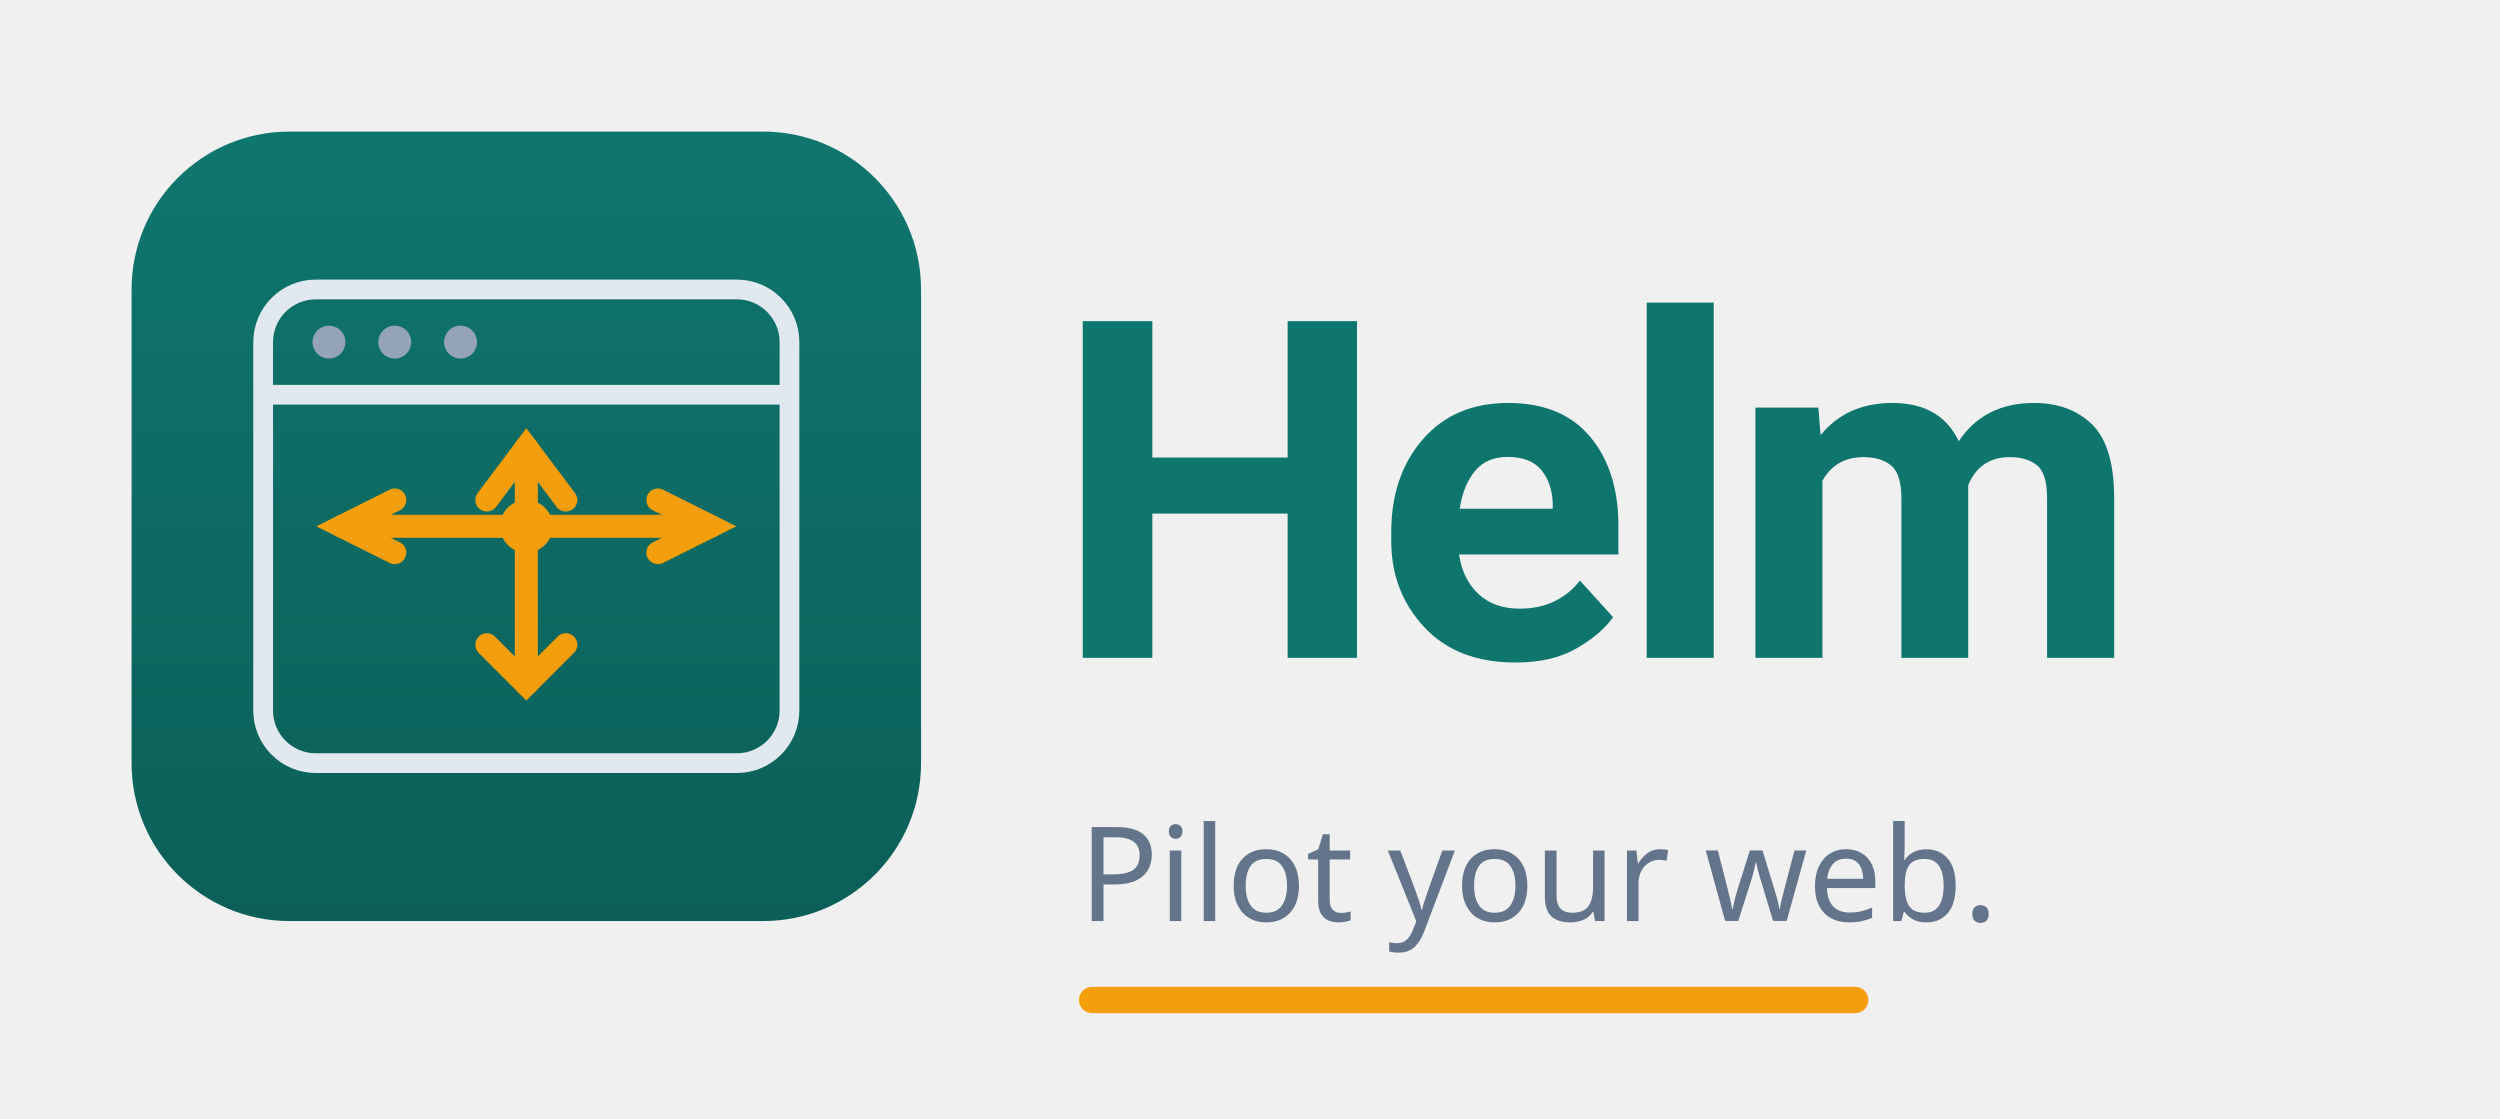
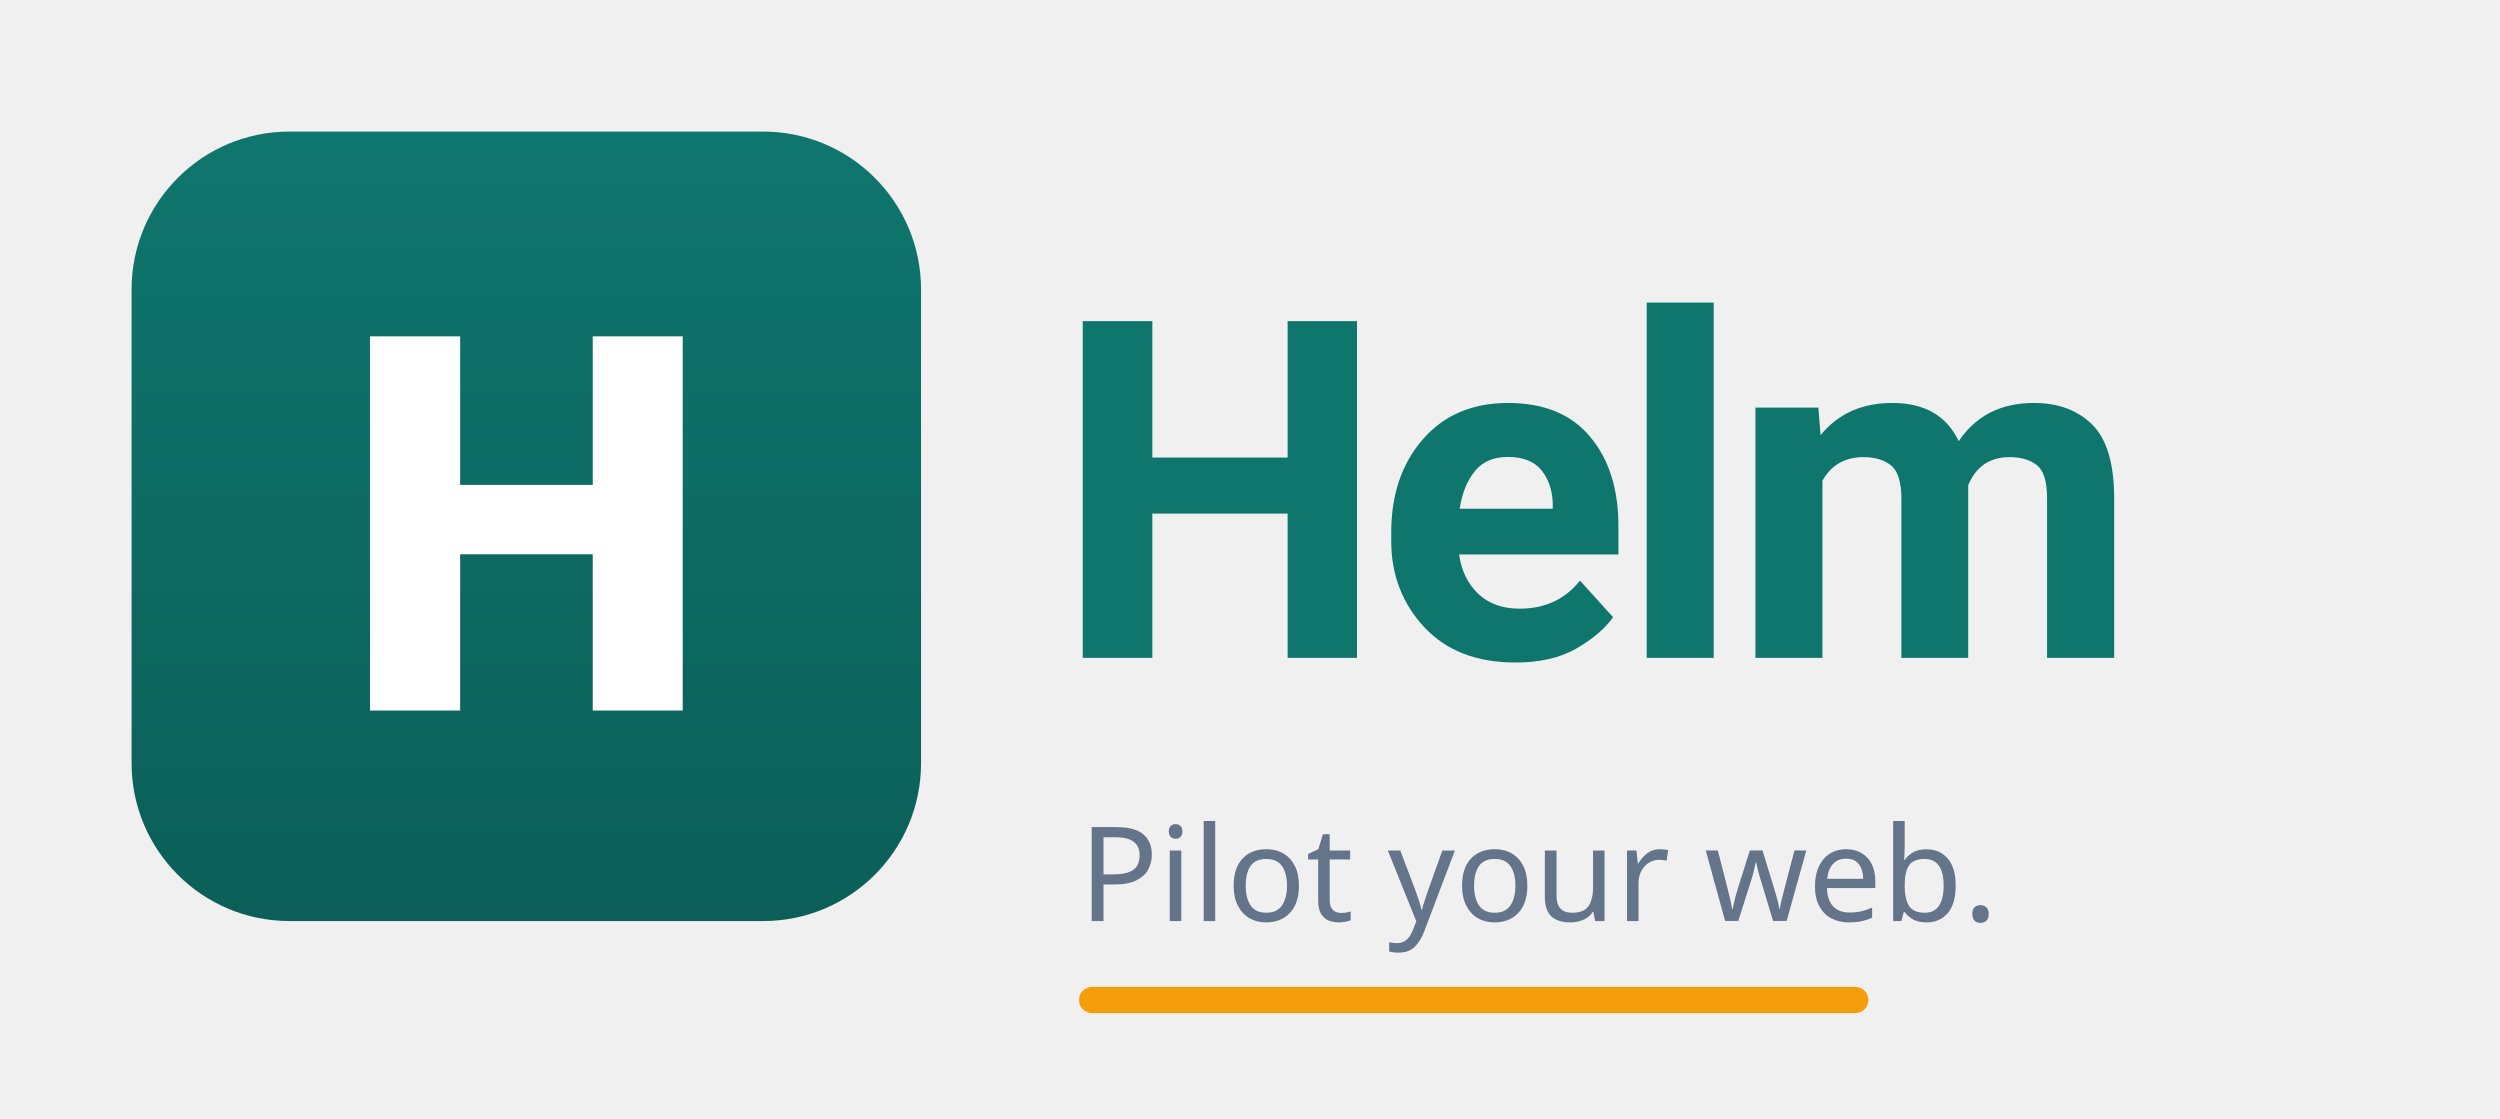
<svg xmlns="http://www.w3.org/2000/svg" viewBox="0 0 380 170">
  <defs>
-     <linearGradient id="bg256" x1="0" y1="0" x2="0" y2="1">
+     <linearGradient id="bg" x1="0" y1="0" x2="0" y2="1">
      <stop offset="0" stop-color="#0F766E" />
      <stop offset="1" stop-color="#0B5F58" />
    </linearGradient>
  </defs>
  <g transform="translate(16,16)">
-     <rect x="4" y="4" width="120" height="120" rx="24" fill="url(#bg256)" />
-     <rect x="24" y="28" width="80" height="72" rx="8" fill="none" stroke="#E2E8F0" stroke-width="3" />
-     <line x1="24" y1="44" x2="104" y2="44" stroke="#E2E8F0" stroke-width="3" />
-     <circle cx="34" cy="36" r="2.5" fill="#94A3B8" />
-     <circle cx="44" cy="36" r="2.5" fill="#94A3B8" />
-     <circle cx="54" cy="36" r="2.5" fill="#94A3B8" />
-     <g stroke="#F59E0B" stroke-width="3.5" stroke-linecap="round" fill="none">
-       <line x1="64" y1="52" x2="64" y2="64" />
-       <polyline points="58,60 64,52 70,60" />
-       <line x1="64" y1="64" x2="64" y2="88" />
-       <polyline points="58,82 64,88 70,82" />
-       <line x1="64" y1="64" x2="36" y2="64" />
-       <polyline points="44,60 36,64 44,68" />
-       <line x1="64" y1="64" x2="92" y2="64" />
-       <polyline points="84,60 92,64 84,68" />
-     </g>
-     <circle cx="64" cy="64" r="4" fill="#F59E0B" />
+     <rect x="4" y="4" width="120" height="120" rx="24" fill="url(#bg)" />
+     <text x="64" y="92" font-family="ui-sans-serif, system-ui, -apple-system, 'Segoe UI', Roboto, sans-serif" font-size="80" font-weight="800" fill="#FFFFFF" text-anchor="middle">H</text>
  </g>
  <g transform="translate(160,0)">
    <text x="0" y="100" font-family="ui-sans-serif, system-ui, -apple-system, 'Segoe UI', Roboto, sans-serif" font-size="72" font-weight="700" fill="#0F766E" letter-spacing="-2">Helm</text>
    <text x="4" y="140" font-family="ui-sans-serif, system-ui, sans-serif" font-size="20" font-weight="500" fill="#64748B">Pilot your web.</text>
    <rect x="4" y="150" width="120" height="4" rx="2" fill="#F59E0B" />
  </g>
</svg>
